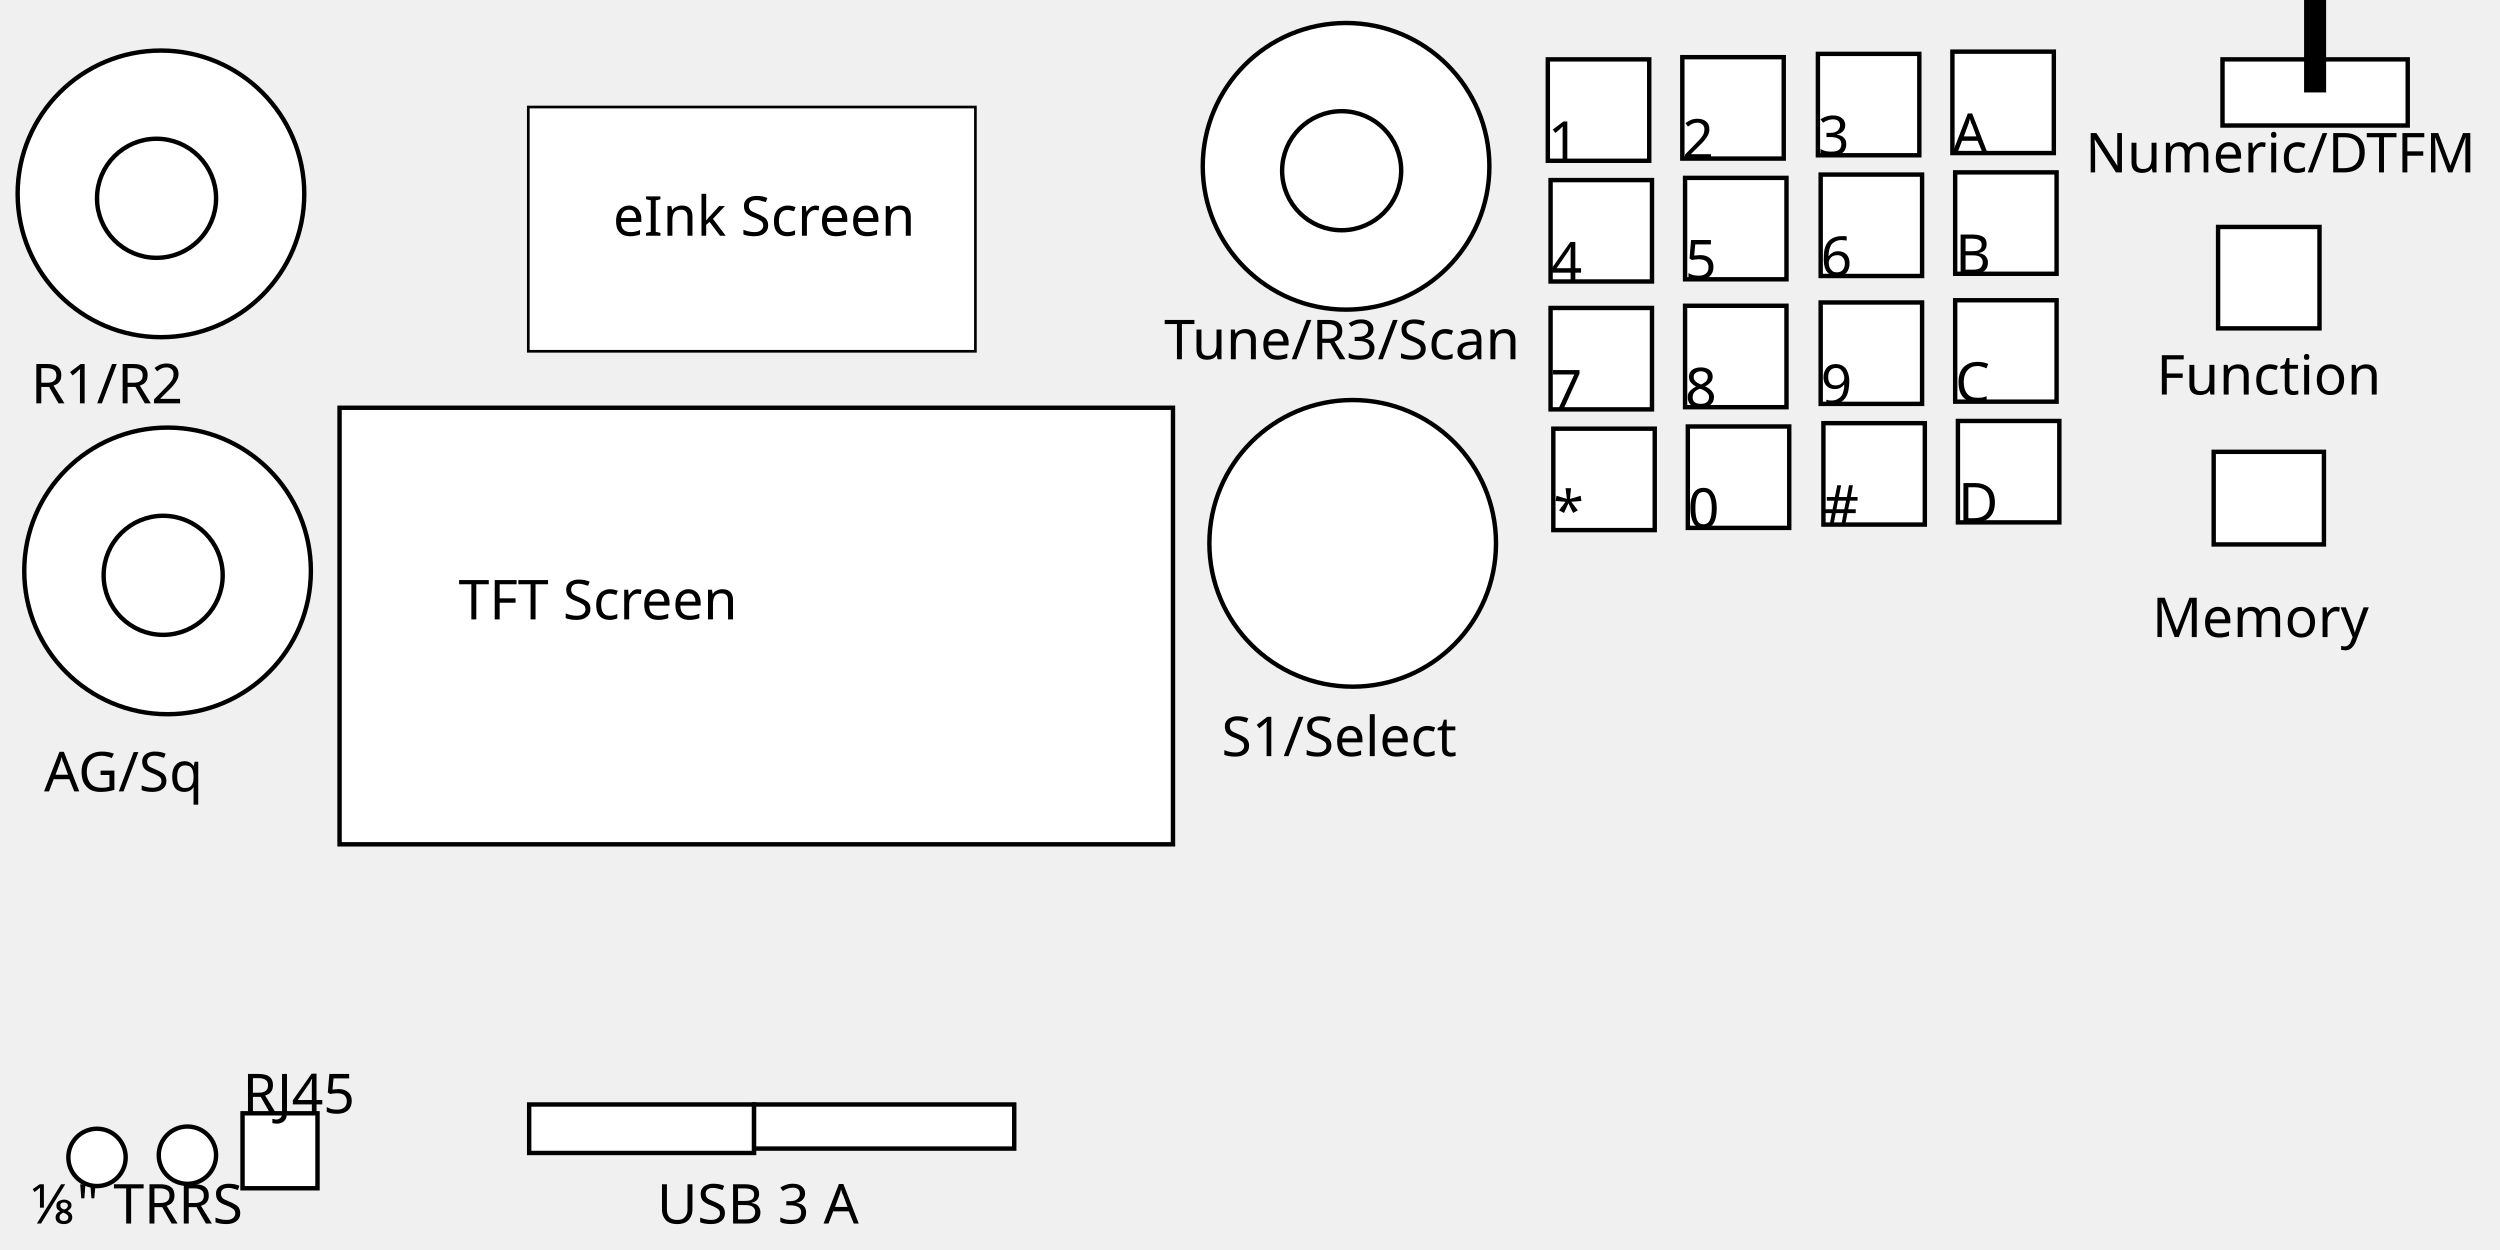
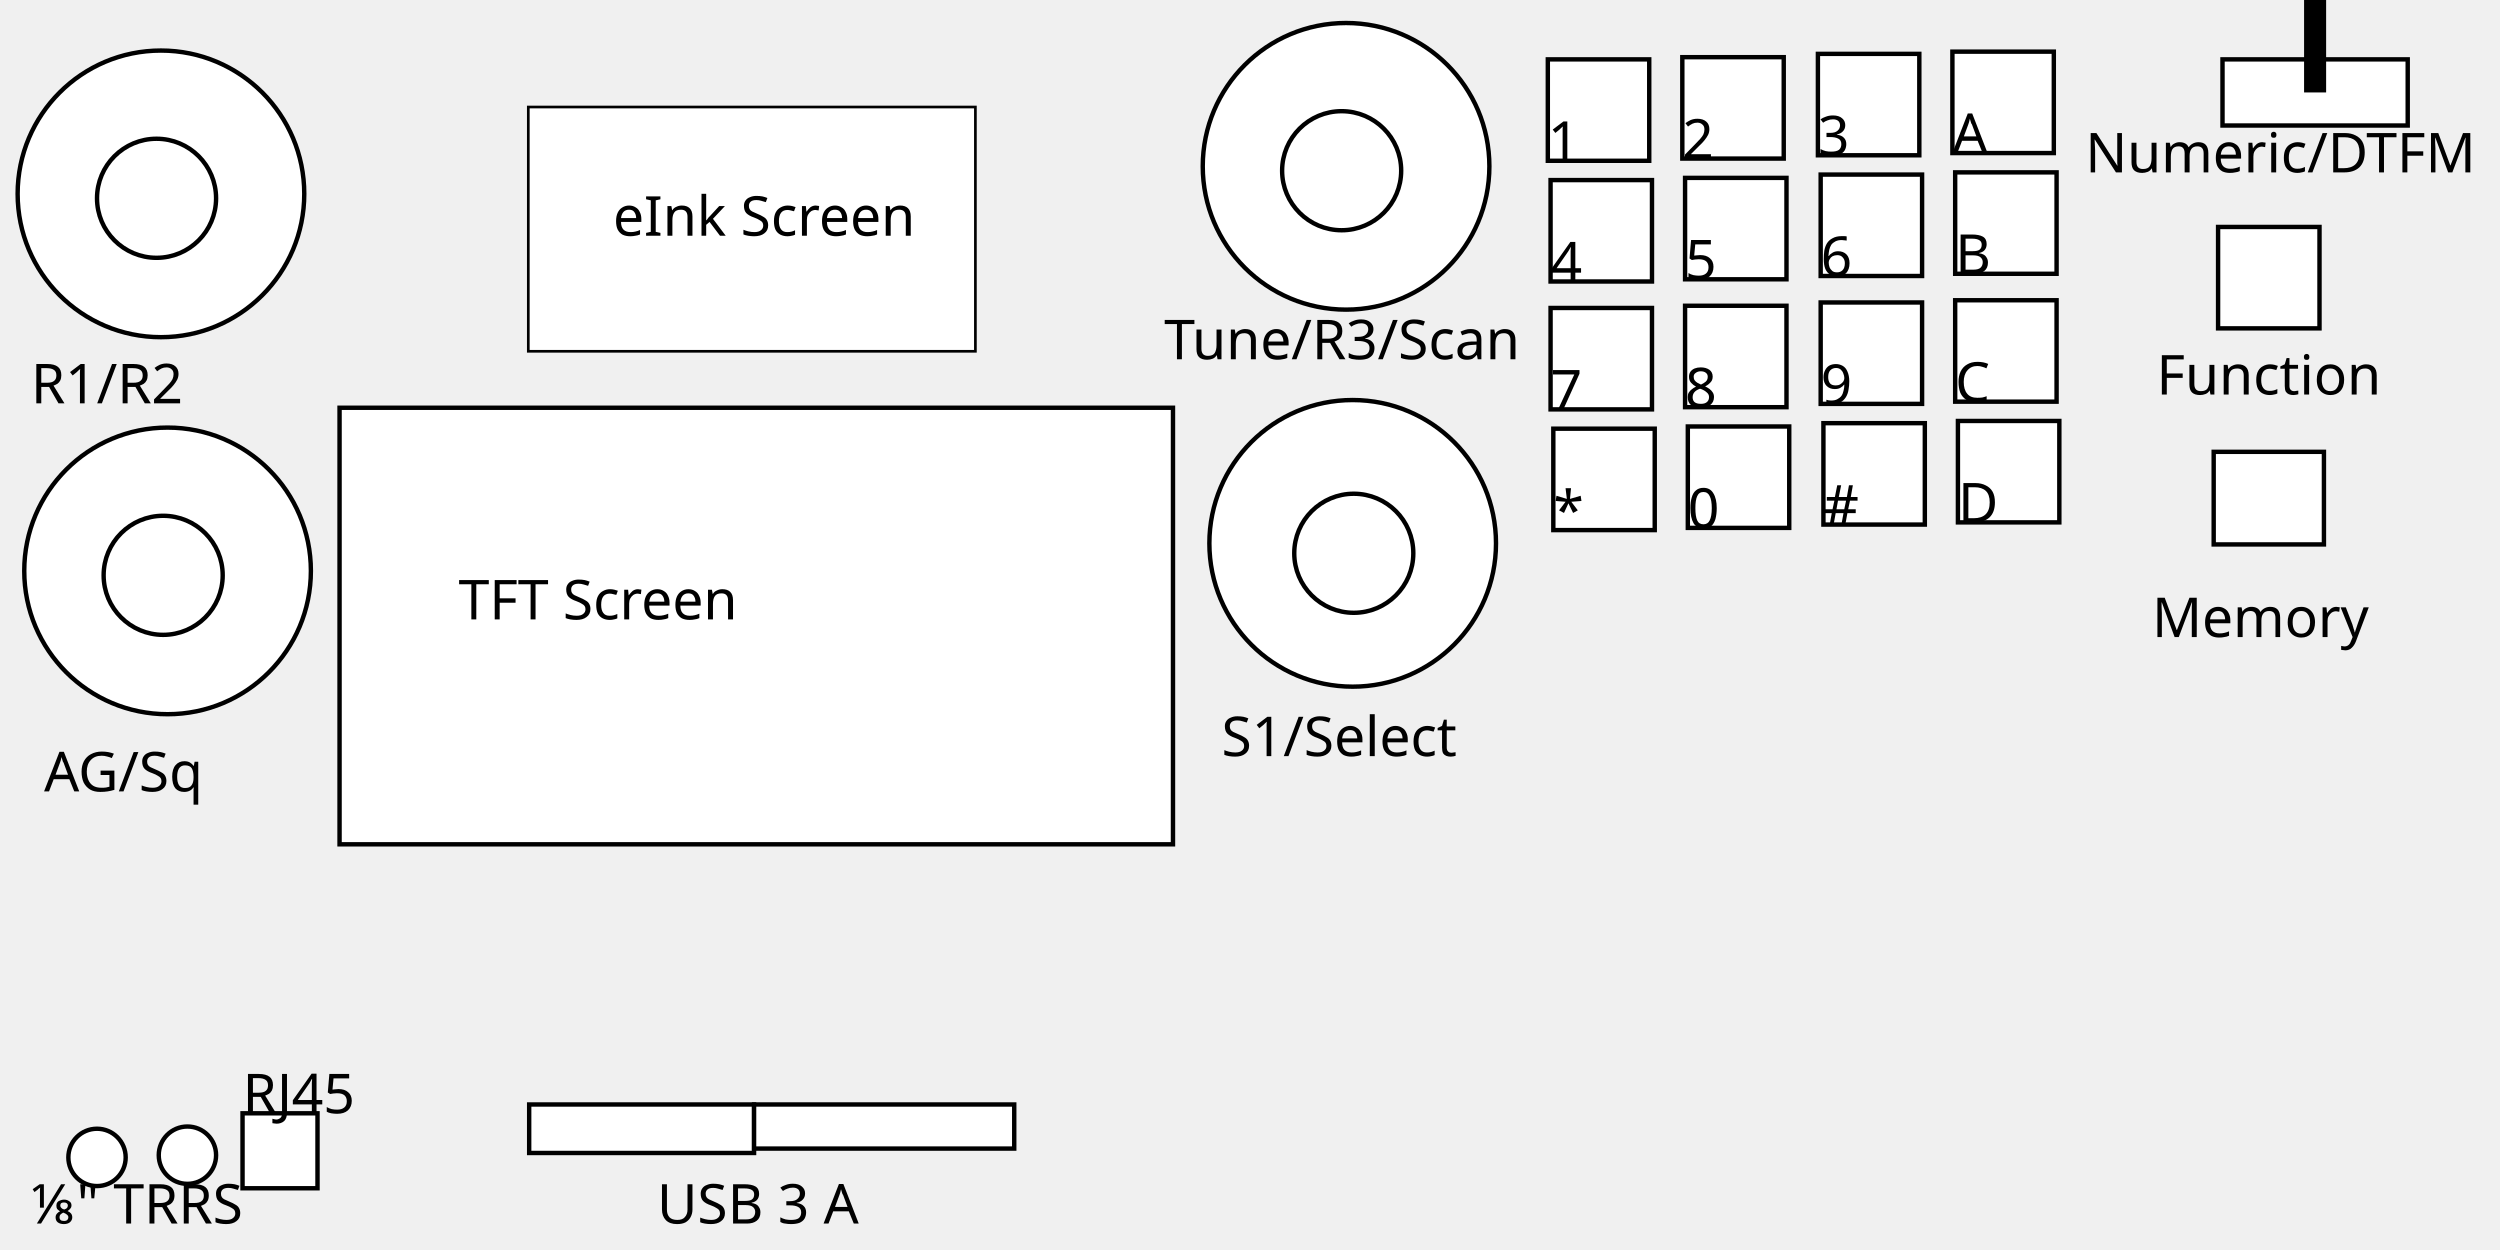
<svg xmlns="http://www.w3.org/2000/svg" width="150mm" height="75mm" viewBox="0 0 150 75" version="1.1" id="svg8">
  <defs id="defs2" />
  <g id="layer1" transform="translate(0,-222)">
    <circle style="fill:#ffffff;stroke:#000000;stroke-width:0.265;stroke-miterlimit:4;stroke-dasharray:none" id="path3716" cx="9.657" cy="233.632" r="8.599" />
    <circle style="fill:#ffffff;stroke:#000000;stroke-width:0.265;stroke-miterlimit:4;stroke-dasharray:none" id="path3718" cx="9.393" cy="233.897" r="3.572" />
    <circle style="fill:#ffffff;stroke:#000000;stroke-width:0.265;stroke-miterlimit:4;stroke-dasharray:none" id="path3716-3" cx="10.054" cy="256.254" r="8.599" />
    <circle style="fill:#ffffff;stroke:#000000;stroke-width:0.265;stroke-miterlimit:4;stroke-dasharray:none" id="path3718-6" cx="9.79" cy="256.519" r="3.572" />
    <circle style="fill:#ffffff;stroke:#000000;stroke-width:0.265;stroke-miterlimit:4;stroke-dasharray:none" id="path3716-7" cx="80.764" cy="231.979" r="8.599" />
    <circle style="fill:#ffffff;stroke:#000000;stroke-width:0.265;stroke-miterlimit:4;stroke-dasharray:none" id="path3718-5" cx="80.499" cy="232.243" r="3.572" />
    <circle style="fill:#ffffff;stroke:#000000;stroke-width:0.265;stroke-miterlimit:4;stroke-dasharray:none" id="path3716-3-3" cx="81.161" cy="254.601" r="8.599" />
    <rect style="fill:#ffffff;stroke:#000000;stroke-width:0.161;stroke-miterlimit:4;stroke-dasharray:none" id="rect4567" width="26.826" height="14.656" x="31.698" y="228.421" />
    <rect style="fill:#ffffff;stroke:#000000;stroke-width:0.265;stroke-miterlimit:4;stroke-dasharray:none" id="rect4569" width="50.006" height="26.194" x="20.373" y="246.465" />
    <circle style="fill:#ffffff;stroke:#000000;stroke-width:0.265;stroke-miterlimit:4;stroke-dasharray:none" id="path4573" cx="11.245" cy="291.311" r="1.72" />
    <circle style="fill:#ffffff;stroke:#000000;stroke-width:0.265;stroke-miterlimit:4;stroke-dasharray:none" id="path4573-6" cx="5.821" cy="291.444" r="1.72" />
    <rect style="fill:#ffffff;stroke:#000000;stroke-width:0.265;stroke-miterlimit:4;stroke-dasharray:none" id="rect4595" width="4.498" height="4.498" x="14.552" y="288.798" />
    <rect style="fill:#ffffff;stroke:#000000;stroke-width:0.265;stroke-miterlimit:4;stroke-dasharray:none" id="rect4600" width="13.494" height="2.91" x="31.75" y="288.269" />
    <rect style="fill:#ffffff;stroke:#000000;stroke-width:0.265;stroke-miterlimit:4;stroke-dasharray:none" id="rect4602" width="15.61" height="2.646" x="45.244" y="288.269" />
    <rect style="fill:#ffffff;stroke:#000000;stroke-width:0.265;stroke-miterlimit:4;stroke-dasharray:none" id="rect4604" width="6.085" height="6.085" x="92.869" y="225.562" />
    <rect style="fill:#ffffff;stroke:#000000;stroke-width:0.265;stroke-miterlimit:4;stroke-dasharray:none" id="rect4604-2" width="6.085" height="6.085" x="100.939" y="225.43" />
    <rect style="fill:#ffffff;stroke:#000000;stroke-width:0.265;stroke-miterlimit:4;stroke-dasharray:none" id="rect4604-9" width="6.085" height="6.085" x="109.074" y="225.232" />
    <rect style="fill:#ffffff;stroke:#000000;stroke-width:0.265;stroke-miterlimit:4;stroke-dasharray:none" id="rect4604-2-1" width="6.085" height="6.085" x="117.144" y="225.099" />
    <rect style="fill:#ffffff;stroke:#000000;stroke-width:0.265;stroke-miterlimit:4;stroke-dasharray:none" id="rect4604-27" width="6.085" height="6.085" x="93.034" y="232.805" />
    <rect style="fill:#ffffff;stroke:#000000;stroke-width:0.265;stroke-miterlimit:4;stroke-dasharray:none" id="rect4604-2-0" width="6.085" height="6.085" x="101.104" y="232.673" />
    <rect style="fill:#ffffff;stroke:#000000;stroke-width:0.265;stroke-miterlimit:4;stroke-dasharray:none" id="rect4604-9-9" width="6.085" height="6.085" x="109.24" y="232.475" />
    <rect style="fill:#ffffff;stroke:#000000;stroke-width:0.265;stroke-miterlimit:4;stroke-dasharray:none" id="rect4604-2-1-3" width="6.085" height="6.085" x="117.31" y="232.342" />
    <rect style="fill:#ffffff;stroke:#000000;stroke-width:0.265;stroke-miterlimit:4;stroke-dasharray:none" id="rect4604-6" width="6.085" height="6.085" x="93.034" y="240.478" />
    <rect style="fill:#ffffff;stroke:#000000;stroke-width:0.265;stroke-miterlimit:4;stroke-dasharray:none" id="rect4604-2-06" width="6.085" height="6.085" x="101.104" y="240.346" />
    <rect style="fill:#ffffff;stroke:#000000;stroke-width:0.265;stroke-miterlimit:4;stroke-dasharray:none" id="rect4604-9-2" width="6.085" height="6.085" x="109.24" y="240.148" />
    <rect style="fill:#ffffff;stroke:#000000;stroke-width:0.265;stroke-miterlimit:4;stroke-dasharray:none" id="rect4604-2-1-6" width="6.085" height="6.085" x="117.31" y="240.015" />
    <rect style="fill:#ffffff;stroke:#000000;stroke-width:0.265;stroke-miterlimit:4;stroke-dasharray:none" id="rect4604-27-1" width="6.085" height="6.085" x="93.199" y="247.721" />
    <rect style="fill:#ffffff;stroke:#000000;stroke-width:0.265;stroke-miterlimit:4;stroke-dasharray:none" id="rect4604-2-0-8" width="6.085" height="6.085" x="101.269" y="247.589" />
    <rect style="fill:#ffffff;stroke:#000000;stroke-width:0.265;stroke-miterlimit:4;stroke-dasharray:none" id="rect4604-9-9-7" width="6.085" height="6.085" x="109.405" y="247.39" />
    <rect style="fill:#ffffff;stroke:#000000;stroke-width:0.265;stroke-miterlimit:4;stroke-dasharray:none" id="rect4604-2-1-3-9" width="6.085" height="6.085" x="117.475" y="247.258" />
    <rect style="fill:#ffffff;stroke:#000000;stroke-width:0.265;stroke-miterlimit:4;stroke-dasharray:none" id="rect4699" width="11.113" height="3.969" x="133.35" y="225.562" />
    <rect style="fill:#000000;stroke:#000000;stroke-width:0.265;stroke-miterlimit:4;stroke-dasharray:none" id="rect4704" width="1.058" height="6.879" x="138.377" y="220.535" />
    <text xml:space="preserve" style="font-style:normal;font-weight:normal;font-size:3.307px;line-height:125%;font-family:sans-serif;letter-spacing:0px;word-spacing:0px;fill:#000000;fill-opacity:1;stroke:none;stroke-width:0.265px;stroke-linecap:butt;stroke-linejoin:miter;stroke-opacity:1" x="1.852" y="246.2" id="text4708">
      <tspan id="tspan4706" x="1.852" y="246.2" style="stroke-width:0.265px">R1/R2</tspan>
    </text>
    <text xml:space="preserve" style="font-style:normal;font-weight:normal;font-size:3.307px;line-height:125%;font-family:sans-serif;letter-spacing:0px;word-spacing:0px;fill:#000000;fill-opacity:1;stroke:none;stroke-width:0.265px;stroke-linecap:butt;stroke-linejoin:miter;stroke-opacity:1" x="2.646" y="269.483" id="text4712">
      <tspan id="tspan4710" x="2.646" y="269.483" style="stroke-width:0.265px">AG/Sq</tspan>
    </text>
    <text xml:space="preserve" style="font-style:normal;font-weight:normal;font-size:3.307px;line-height:125%;font-family:sans-serif;letter-spacing:0px;word-spacing:0px;fill:#000000;fill-opacity:1;stroke:none;stroke-width:0.265px;stroke-linecap:butt;stroke-linejoin:miter;stroke-opacity:1" x="69.85" y="243.554" id="text4716">
      <tspan id="tspan4714" x="69.85" y="243.554" style="stroke-width:0.265px">Tune/R3/Scan</tspan>
    </text>
    <text xml:space="preserve" style="font-style:normal;font-weight:normal;font-size:3.307px;line-height:125%;font-family:sans-serif;letter-spacing:0px;word-spacing:0px;fill:#000000;fill-opacity:1;stroke:none;stroke-width:0.265px;stroke-linecap:butt;stroke-linejoin:miter;stroke-opacity:1" x="73.29" y="267.367" id="text4720">
      <tspan x="73.29" y="267.367" style="stroke-width:0.265px" id="tspan4825">S1/Select</tspan>
    </text>
    <text xml:space="preserve" style="font-style:normal;font-weight:normal;font-size:3.307px;line-height:125%;font-family:sans-serif;letter-spacing:0px;word-spacing:0px;fill:#000000;fill-opacity:1;stroke:none;stroke-width:0.265px;stroke-linecap:butt;stroke-linejoin:miter;stroke-opacity:1" x="92.869" y="231.648" id="text4724">
      <tspan id="tspan4722" x="92.869" y="231.648" style="stroke-width:0.265px">1</tspan>
    </text>
    <text xml:space="preserve" style="font-style:normal;font-weight:normal;font-size:3.307px;line-height:125%;font-family:sans-serif;letter-spacing:0px;word-spacing:0px;fill:#000000;fill-opacity:1;stroke:none;stroke-width:0.265px;stroke-linecap:butt;stroke-linejoin:miter;stroke-opacity:1" x="100.939" y="231.516" id="text4728">
      <tspan id="tspan4726" x="100.939" y="231.516" style="stroke-width:0.265px">2</tspan>
    </text>
    <text xml:space="preserve" style="font-style:normal;font-weight:normal;font-size:3.307px;line-height:125%;font-family:sans-serif;letter-spacing:0px;word-spacing:0px;fill:#000000;fill-opacity:1;stroke:none;stroke-width:0.265px;stroke-linecap:butt;stroke-linejoin:miter;stroke-opacity:1" x="109.074" y="231.317" id="text4732">
      <tspan id="tspan4730" x="109.074" y="231.317" style="stroke-width:0.265px">3</tspan>
    </text>
    <text xml:space="preserve" style="font-style:normal;font-weight:normal;font-size:3.307px;line-height:125%;font-family:sans-serif;letter-spacing:0px;word-spacing:0px;fill:#000000;fill-opacity:1;stroke:none;stroke-width:0.265px;stroke-linecap:butt;stroke-linejoin:miter;stroke-opacity:1" x="123.23" y="231.185" id="text4736">
      <tspan id="tspan4734" x="123.23" y="234.111" style="stroke-width:0.265px" />
    </text>
    <text xml:space="preserve" style="font-style:normal;font-weight:normal;font-size:3.307px;line-height:125%;font-family:sans-serif;letter-spacing:0px;word-spacing:0px;fill:#000000;fill-opacity:1;stroke:none;stroke-width:0.265px;stroke-linecap:butt;stroke-linejoin:miter;stroke-opacity:1" x="117.144" y="231.185" id="text4740">
      <tspan id="tspan4738" x="117.144" y="231.185" style="stroke-width:0.265px">A</tspan>
    </text>
    <text xml:space="preserve" style="font-style:normal;font-weight:normal;font-size:3.307px;line-height:125%;font-family:sans-serif;letter-spacing:0px;word-spacing:0px;fill:#000000;fill-opacity:1;stroke:none;stroke-width:0.265px;stroke-linecap:butt;stroke-linejoin:miter;stroke-opacity:1" x="93.034" y="238.891" id="text4744">
      <tspan id="tspan4742" x="93.034" y="238.891" style="stroke-width:0.265px">4</tspan>
    </text>
    <text xml:space="preserve" style="font-style:normal;font-weight:normal;font-size:3.307px;line-height:125%;font-family:sans-serif;letter-spacing:0px;word-spacing:0px;fill:#000000;fill-opacity:1;stroke:none;stroke-width:0.265px;stroke-linecap:butt;stroke-linejoin:miter;stroke-opacity:1" x="101.104" y="238.759" id="text4748">
      <tspan id="tspan4746" x="101.104" y="238.759" style="stroke-width:0.265px">5</tspan>
    </text>
    <text xml:space="preserve" style="font-style:normal;font-weight:normal;font-size:3.307px;line-height:125%;font-family:sans-serif;letter-spacing:0px;word-spacing:0px;fill:#000000;fill-opacity:1;stroke:none;stroke-width:0.265px;stroke-linecap:butt;stroke-linejoin:miter;stroke-opacity:1" x="109.24" y="238.56" id="text4752">
      <tspan id="tspan4750" x="109.24" y="238.56" style="stroke-width:0.265px">6</tspan>
    </text>
    <text xml:space="preserve" style="font-style:normal;font-weight:normal;font-size:3.307px;line-height:125%;font-family:sans-serif;letter-spacing:0px;word-spacing:0px;fill:#000000;fill-opacity:1;stroke:none;stroke-width:0.265px;stroke-linecap:butt;stroke-linejoin:miter;stroke-opacity:1" x="93.034" y="246.564" id="text4756">
      <tspan id="tspan4754" x="93.034" y="246.564" style="stroke-width:0.265px">7</tspan>
    </text>
    <text xml:space="preserve" style="font-style:normal;font-weight:normal;font-size:3.307px;line-height:125%;font-family:sans-serif;letter-spacing:0px;word-spacing:0px;fill:#000000;fill-opacity:1;stroke:none;stroke-width:0.265px;stroke-linecap:butt;stroke-linejoin:miter;stroke-opacity:1" x="101.104" y="246.432" id="text4760">
      <tspan id="tspan4758" x="101.104" y="246.432" style="stroke-width:0.265px">8</tspan>
    </text>
    <text xml:space="preserve" style="font-style:normal;font-weight:normal;font-size:3.307px;line-height:125%;font-family:sans-serif;letter-spacing:0px;word-spacing:0px;fill:#000000;fill-opacity:1;stroke:none;stroke-width:0.265px;stroke-linecap:butt;stroke-linejoin:miter;stroke-opacity:1" x="109.24" y="246.233" id="text4764">
      <tspan id="tspan4762" x="109.24" y="246.233" style="stroke-width:0.265px">9</tspan>
    </text>
    <text xml:space="preserve" style="font-style:normal;font-weight:normal;font-size:3.307px;line-height:125%;font-family:sans-serif;letter-spacing:0px;word-spacing:0px;fill:#000000;fill-opacity:1;stroke:none;stroke-width:0.265px;stroke-linecap:butt;stroke-linejoin:miter;stroke-opacity:1" x="93.199" y="253.807" id="text4768">
      <tspan id="tspan4766" x="93.199" y="253.807" style="stroke-width:0.265px">*</tspan>
    </text>
    <text xml:space="preserve" style="font-style:normal;font-weight:normal;font-size:3.307px;line-height:125%;font-family:sans-serif;letter-spacing:0px;word-spacing:0px;fill:#000000;fill-opacity:1;stroke:none;stroke-width:0.265px;stroke-linecap:butt;stroke-linejoin:miter;stroke-opacity:1" x="101.269" y="253.674" id="text4772">
      <tspan id="tspan4770" x="101.269" y="253.674" style="stroke-width:0.265px">0</tspan>
    </text>
    <text xml:space="preserve" style="font-style:normal;font-weight:normal;font-size:3.307px;line-height:125%;font-family:sans-serif;letter-spacing:0px;word-spacing:0px;fill:#000000;fill-opacity:1;stroke:none;stroke-width:0.265px;stroke-linecap:butt;stroke-linejoin:miter;stroke-opacity:1" x="109.405" y="253.476" id="text4776">
      <tspan id="tspan4774" x="109.405" y="253.476" style="stroke-width:0.265px">#</tspan>
    </text>
    <text xml:space="preserve" style="font-style:normal;font-weight:normal;font-size:3.307px;line-height:125%;font-family:sans-serif;letter-spacing:0px;word-spacing:0px;fill:#000000;fill-opacity:1;stroke:none;stroke-width:0.265px;stroke-linecap:butt;stroke-linejoin:miter;stroke-opacity:1" x="117.31" y="238.428" id="text4780">
      <tspan id="tspan4778" x="117.31" y="238.428" style="stroke-width:0.265px">B</tspan>
    </text>
    <text xml:space="preserve" style="font-style:normal;font-weight:normal;font-size:3.307px;line-height:125%;font-family:sans-serif;letter-spacing:0px;word-spacing:0px;fill:#000000;fill-opacity:1;stroke:none;stroke-width:0.265px;stroke-linecap:butt;stroke-linejoin:miter;stroke-opacity:1" x="117.31" y="246.101" id="text4784">
      <tspan id="tspan4782" x="117.31" y="246.101" style="stroke-width:0.265px">C</tspan>
    </text>
    <text xml:space="preserve" style="font-style:normal;font-weight:normal;font-size:3.307px;line-height:125%;font-family:sans-serif;letter-spacing:0px;word-spacing:0px;fill:#000000;fill-opacity:1;stroke:none;stroke-width:0.265px;stroke-linecap:butt;stroke-linejoin:miter;stroke-opacity:1" x="117.475" y="253.344" id="text4788">
      <tspan id="tspan4786" x="117.475" y="253.344" style="stroke-width:0.265px">D</tspan>
    </text>
    <text xml:space="preserve" style="font-style:normal;font-weight:normal;font-size:3.307px;line-height:125%;font-family:sans-serif;letter-spacing:0px;word-spacing:0px;fill:#000000;fill-opacity:1;stroke:none;stroke-width:0.265px;stroke-linecap:butt;stroke-linejoin:miter;stroke-opacity:1" x="123.395" y="232.342" id="text4811">
      <tspan id="tspan4809" x="123.395" y="232.342" style="stroke-width:0.265px">  Numeric/DTFM</tspan>
    </text>
    <rect style="fill:#ffffff;stroke:#000000;stroke-width:0.265;stroke-miterlimit:4;stroke-dasharray:none" id="rect4813" width="6.085" height="6.085" x="133.085" y="235.617" />
    <text xml:space="preserve" style="font-style:normal;font-weight:normal;font-size:3.307px;line-height:125%;font-family:sans-serif;letter-spacing:0px;word-spacing:0px;fill:#000000;fill-opacity:1;stroke:none;stroke-width:0.265px;stroke-linecap:butt;stroke-linejoin:miter;stroke-opacity:1" x="129.381" y="245.671" id="text4817">
      <tspan id="tspan4815" x="129.381" y="245.671" style="stroke-width:0.265px">Function</tspan>
    </text>
    <rect style="fill:#ffffff;stroke:#000000;stroke-width:0.265;stroke-miterlimit:4;stroke-dasharray:none" id="rect4819" width="6.615" height="5.556" x="132.821" y="249.11" />
    <text xml:space="preserve" style="font-style:normal;font-weight:normal;font-size:3.307px;line-height:125%;font-family:sans-serif;letter-spacing:0px;word-spacing:0px;fill:#000000;fill-opacity:1;stroke:none;stroke-width:0.265px;stroke-linecap:butt;stroke-linejoin:miter;stroke-opacity:1" x="129.117" y="260.223" id="text4823">
      <tspan id="tspan4821" x="129.117" y="260.223" style="stroke-width:0.265px">Memory</tspan>
    </text>
    <text xml:space="preserve" style="font-style:normal;font-weight:normal;font-size:3.307px;line-height:125%;font-family:sans-serif;letter-spacing:0px;word-spacing:0px;fill:#000000;fill-opacity:1;stroke:none;stroke-width:0.265px;stroke-linecap:butt;stroke-linejoin:miter;stroke-opacity:1" x="36.777" y="236.146" id="text4831">
      <tspan id="tspan4829" x="36.777" y="236.146" style="stroke-width:0.265px">eInk Screen</tspan>
    </text>
    <text xml:space="preserve" style="font-style:normal;font-weight:normal;font-size:3.307px;line-height:125%;font-family:sans-serif;letter-spacing:0px;word-spacing:0px;fill:#000000;fill-opacity:1;stroke:none;stroke-width:0.265px;stroke-linecap:butt;stroke-linejoin:miter;stroke-opacity:1" x="27.517" y="259.165" id="text4835">
      <tspan id="tspan4833" x="27.517" y="259.165" style="stroke-width:0.265px">TFT Screen</tspan>
    </text>
    <text xml:space="preserve" style="font-style:normal;font-weight:normal;font-size:3.307px;line-height:125%;font-family:sans-serif;letter-spacing:0px;word-spacing:0px;fill:#000000;fill-opacity:1;stroke:none;stroke-width:0.265px;stroke-linecap:butt;stroke-linejoin:miter;stroke-opacity:1" x="39.423" y="295.413" id="text4839">
      <tspan id="tspan4837" x="39.423" y="295.413" style="stroke-width:0.265px">USB 3 A</tspan>
    </text>
    <text xml:space="preserve" style="font-style:normal;font-weight:normal;font-size:3.307px;line-height:125%;font-family:sans-serif;letter-spacing:0px;word-spacing:0px;fill:#000000;fill-opacity:1;stroke:none;stroke-width:0.265px;stroke-linecap:butt;stroke-linejoin:miter;stroke-opacity:1" x="1.852" y="295.413" id="text4843">
      <tspan id="tspan4841" x="1.852" y="295.413" style="stroke-width:0.265px">⅛" TRRS</tspan>
    </text>
    <text xml:space="preserve" style="font-style:normal;font-weight:normal;font-size:3.307px;line-height:125%;font-family:sans-serif;letter-spacing:0px;word-spacing:0px;fill:#000000;fill-opacity:1;stroke:none;stroke-width:0.265px;stroke-linecap:butt;stroke-linejoin:miter;stroke-opacity:1" x="14.552" y="288.798" id="text4847">
      <tspan id="tspan4845" x="14.552" y="288.798" style="stroke-width:0.265px">RJ45</tspan>
    </text>
+     <circle style="fill:#ffffff;stroke:#000000;stroke-width:0.265;stroke-miterlimit:4;stroke-dasharray:none" id="path3718-5-3" cx="81.227" cy="255.196" r="3.572" />
  </g>
</svg>
